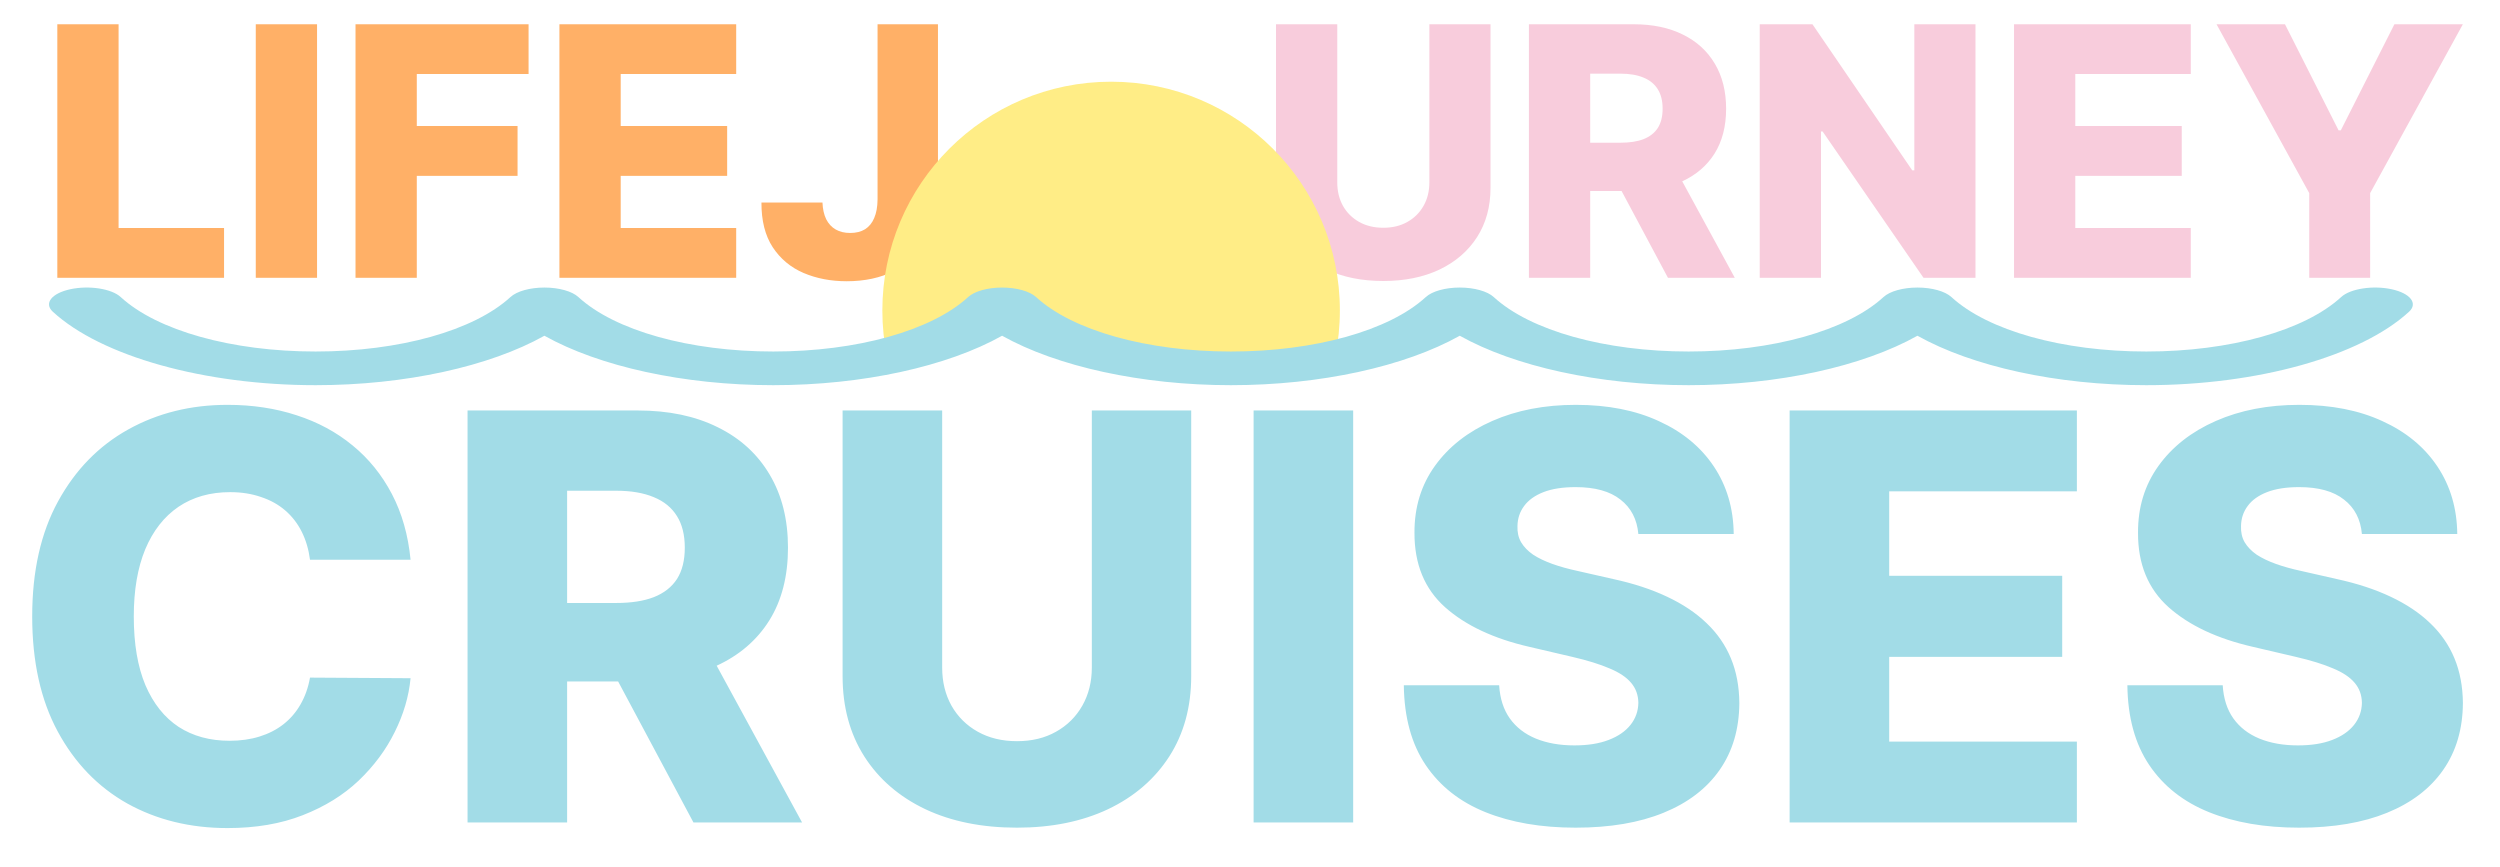
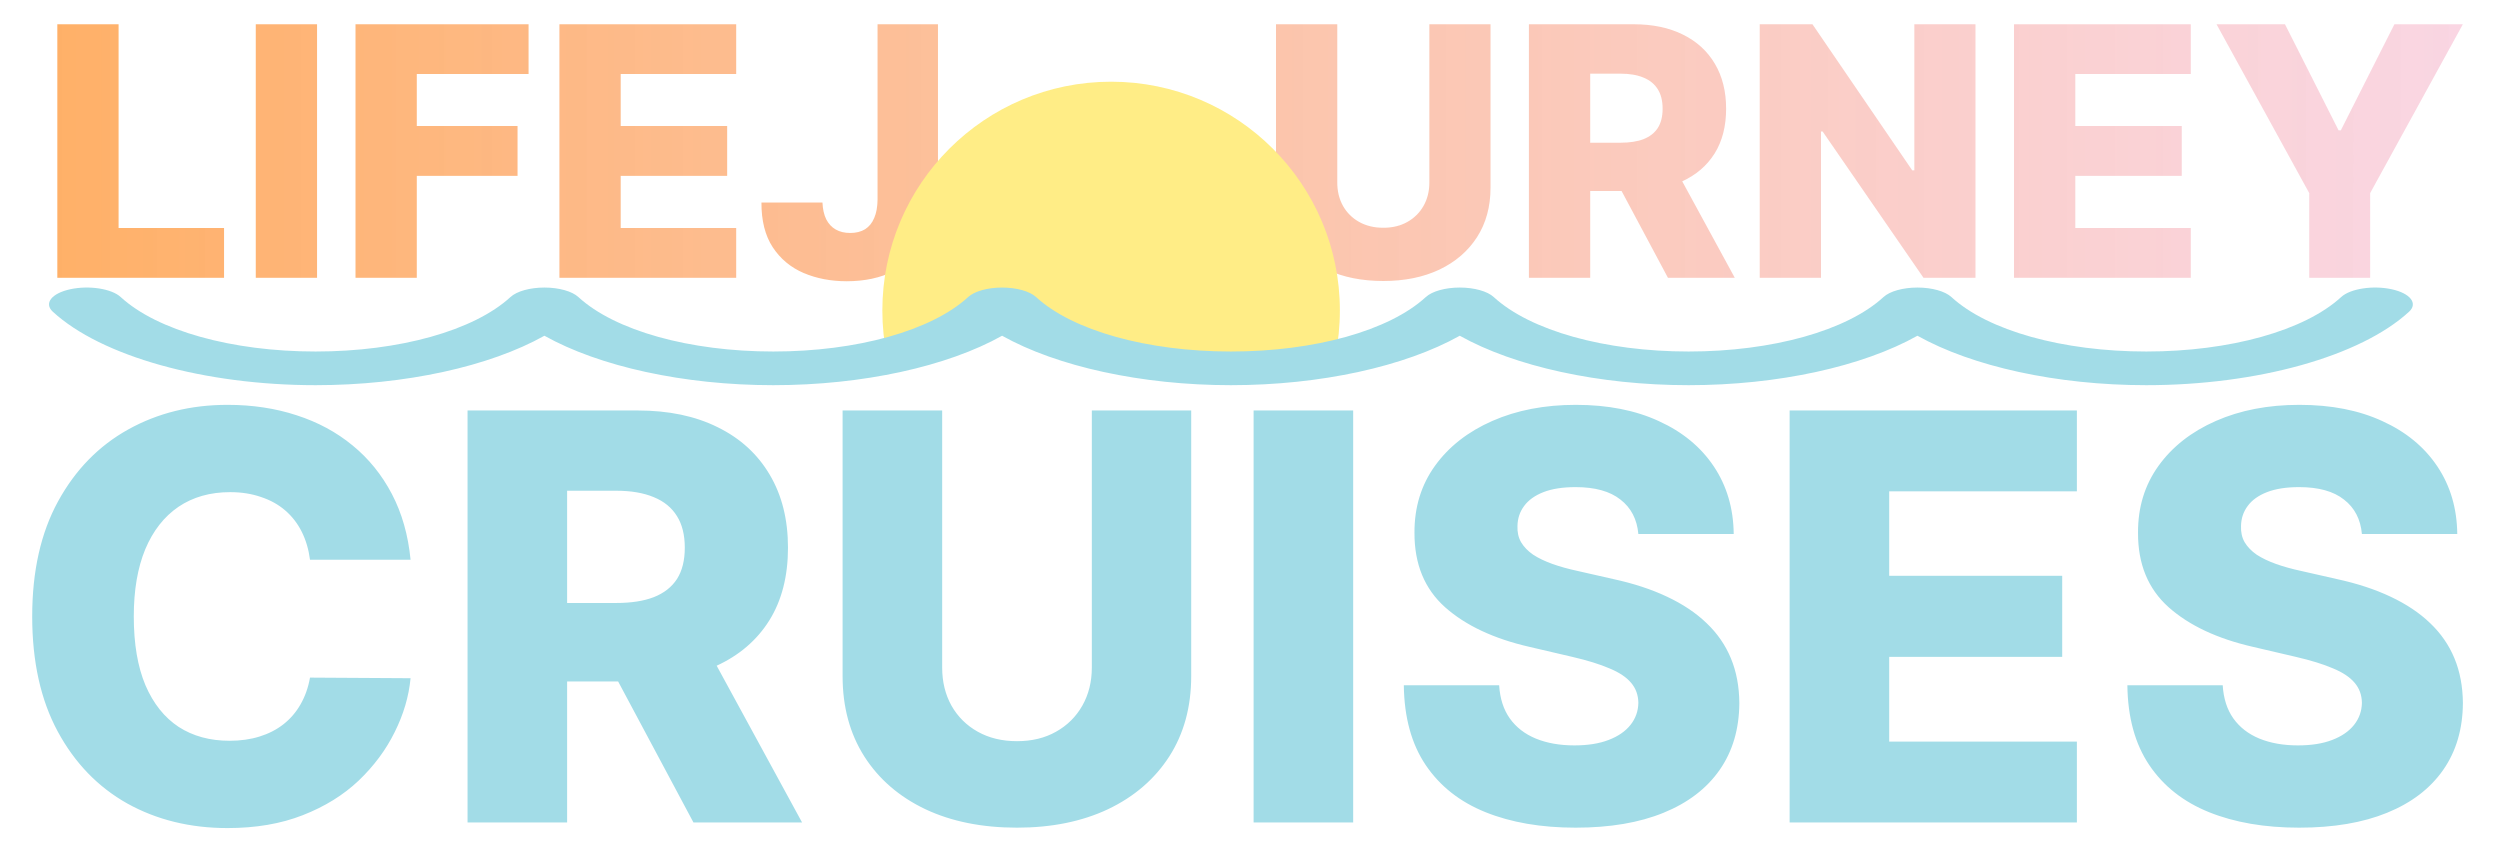
<svg xmlns="http://www.w3.org/2000/svg" width="459" height="159" viewBox="0 0 459 159" fill="none">
-   <path d="M10.523 51V4.455H21.773V41.864H41.136V51H10.523ZM58.21 4.455V51H46.96V4.455H58.21ZM65.273 51V4.455H97.046V13.591H76.523V23.136H95.023V32.295H76.523V51H65.273ZM102.71 51V4.455H135.165V13.591H113.96V23.136H133.506V32.295H113.96V41.864H135.165V51H102.71ZM161.119 4.455H172.21V36.636C172.195 39.651 171.475 42.288 170.051 44.545C168.627 46.788 166.657 48.53 164.142 49.773C161.642 51.015 158.748 51.636 155.46 51.636C152.551 51.636 149.907 51.129 147.528 50.114C145.165 49.099 143.278 47.523 141.869 45.386C140.475 43.25 139.786 40.515 139.801 37.182H151.006C151.051 38.379 151.278 39.401 151.688 40.25C152.112 41.083 152.695 41.712 153.438 42.136C154.18 42.561 155.066 42.773 156.097 42.773C157.172 42.773 158.081 42.545 158.824 42.091C159.566 41.621 160.127 40.932 160.506 40.023C160.9 39.114 161.104 37.985 161.119 36.636V4.455Z" fill="#FFB067" />
-   <path d="M262.432 4.455H273.659V34.477C273.659 37.947 272.833 40.97 271.182 43.545C269.53 46.106 267.227 48.091 264.273 49.5C261.318 50.894 257.886 51.591 253.977 51.591C250.023 51.591 246.568 50.894 243.614 49.5C240.659 48.091 238.364 46.106 236.727 43.545C235.091 40.97 234.273 37.947 234.273 34.477V4.455H245.523V33.5C245.523 35.106 245.871 36.538 246.568 37.795C247.28 39.053 248.273 40.038 249.545 40.75C250.818 41.462 252.295 41.818 253.977 41.818C255.659 41.818 257.129 41.462 258.386 40.75C259.659 40.038 260.652 39.053 261.364 37.795C262.076 36.538 262.432 35.106 262.432 33.5V4.455ZM280.71 51V4.455H299.938C303.422 4.455 306.43 5.083 308.96 6.341C311.506 7.583 313.468 9.371 314.847 11.704C316.225 14.023 316.915 16.773 316.915 19.954C316.915 23.182 316.21 25.924 314.801 28.182C313.392 30.424 311.392 32.136 308.801 33.318C306.21 34.485 303.142 35.068 299.597 35.068H287.438V26.204H297.506C299.203 26.204 300.619 25.985 301.756 25.546C302.907 25.091 303.778 24.409 304.369 23.5C304.96 22.576 305.256 21.394 305.256 19.954C305.256 18.515 304.96 17.326 304.369 16.386C303.778 15.432 302.907 14.72 301.756 14.25C300.604 13.765 299.188 13.523 297.506 13.523H291.96V51H280.71ZM306.915 29.727L318.506 51H306.233L294.869 29.727H306.915ZM362.699 4.455V51H353.153L334.631 24.136H334.335V51H323.085V4.455H332.767L351.085 31.273H351.472V4.455H362.699ZM369.773 51V4.455H402.227V13.591H381.023V23.136H400.568V32.295H381.023V41.864H402.227V51H369.773ZM406.955 4.455H419.523L429.364 23.932H429.773L439.614 4.455H452.182L435.159 35.455V51H423.977V35.455L406.955 4.455Z" fill="#F8CCDC" />
+   <path d="M10.523 51V4.455H21.773V41.864H41.136V51H10.523ZM58.21 4.455V51H46.96V4.455H58.21ZM65.273 51V4.455H97.046V13.591H76.523V23.136H95.023V32.295H76.523V51H65.273ZM102.71 51V4.455H135.165V13.591H113.96V23.136H133.506V32.295H113.96V41.864H135.165V51H102.71ZM161.119 4.455H172.21V36.636C172.195 39.651 171.475 42.288 170.051 44.545C168.627 46.788 166.657 48.53 164.142 49.773C161.642 51.015 158.748 51.636 155.46 51.636C152.551 51.636 149.907 51.129 147.528 50.114C145.165 49.099 143.278 47.523 141.869 45.386C140.475 43.25 139.786 40.515 139.801 37.182H151.006C151.051 38.379 151.278 39.401 151.688 40.25C152.112 41.083 152.695 41.712 153.438 42.136C154.18 42.561 155.066 42.773 156.097 42.773C157.172 42.773 158.081 42.545 158.824 42.091C159.566 41.621 160.127 40.932 160.506 40.023C160.9 39.114 161.104 37.985 161.119 36.636V4.455ZM262.432 4.455H273.659V34.477C273.659 37.947 272.833 40.97 271.182 43.545C269.53 46.106 267.227 48.091 264.273 49.5C261.318 50.894 257.886 51.591 253.977 51.591C250.023 51.591 246.568 50.894 243.614 49.5C240.659 48.091 238.364 46.106 236.727 43.545C235.091 40.97 234.273 37.947 234.273 34.477V4.455H245.523V33.5C245.523 35.106 245.871 36.538 246.568 37.795C247.28 39.053 248.273 40.038 249.545 40.75C250.818 41.462 252.295 41.818 253.977 41.818C255.659 41.818 257.129 41.462 258.386 40.75C259.659 40.038 260.652 39.053 261.364 37.795C262.076 36.538 262.432 35.106 262.432 33.5V4.455ZM280.71 51V4.455H299.938C303.422 4.455 306.43 5.083 308.96 6.341C311.506 7.583 313.468 9.371 314.847 11.704C316.225 14.023 316.915 16.773 316.915 19.954C316.915 23.182 316.21 25.924 314.801 28.182C313.392 30.424 311.392 32.136 308.801 33.318C306.21 34.485 303.142 35.068 299.597 35.068H287.438V26.204H297.506C299.203 26.204 300.619 25.985 301.756 25.546C302.907 25.091 303.778 24.409 304.369 23.5C304.96 22.576 305.256 21.394 305.256 19.954C305.256 18.515 304.96 17.326 304.369 16.386C303.778 15.432 302.907 14.72 301.756 14.25C300.604 13.765 299.188 13.523 297.506 13.523H291.96V51H280.71ZM306.915 29.727L318.506 51H306.233L294.869 29.727H306.915ZM362.699 4.455V51H353.153L334.631 24.136H334.335V51H323.085V4.455H332.767L351.085 31.273H351.472V4.455H362.699ZM369.773 51V4.455H402.227V13.591H381.023V23.136H400.568V32.295H381.023V41.864H402.227V51H369.773ZM406.955 4.455H419.523L429.364 23.932H429.773L439.614 4.455H452.182L435.159 35.455V51H423.977V35.455L406.955 4.455Z" fill="url(#paint0_linear_40_18)" />
  <mask id="mask0_40_18" style="mask-type:alpha" maskUnits="userSpaceOnUse" x="143" y="-16" width="121" height="84">
    <path d="M179.5 56C172.5 59 159 67.5 148 67.5C137 67.5 148 -11.429 148 -11.429L264 -16V56C264 56 244.5 67.5 220.5 67.5C196.5 67.5 186.5 53 179.5 56Z" fill="#D9D9D9" />
  </mask>
  <g mask="url(#mask0_40_18)">
    <circle cx="204" cy="57" r="42" fill="#FFED86" />
  </g>
  <path d="M439.099 53.104C435.656 52.358 431.514 52.998 429.843 54.534C423.129 60.705 409.417 64.538 394.059 64.538C378.701 64.538 364.99 60.705 358.274 54.534C357.116 53.47 354.697 52.794 352.044 52.794C349.392 52.794 346.973 53.47 345.814 54.534C339.099 60.705 325.386 64.538 310.03 64.538C294.673 64.538 280.96 60.705 274.245 54.534C273.086 53.47 270.667 52.794 268.015 52.794C265.363 52.794 262.943 53.47 261.785 54.534C255.07 60.705 241.357 64.538 226 64.538C210.643 64.538 196.931 60.705 190.216 54.534C189.057 53.47 186.638 52.794 183.986 52.794C181.333 52.794 178.914 53.47 177.755 54.534C171.04 60.705 157.328 64.538 141.971 64.538C126.614 64.538 112.902 60.705 106.187 54.534C105.028 53.47 102.609 52.794 99.956 52.794C97.304 52.794 94.885 53.47 93.726 54.534C87.011 60.705 73.299 64.538 57.942 64.538C42.584 64.538 28.872 60.705 22.157 54.534C20.487 52.999 16.343 52.359 12.902 53.104C9.461 53.85 8.026 55.699 9.698 57.234C18.612 65.426 37.549 70.72 57.942 70.72C74.394 70.72 89.897 67.275 99.956 61.642C110.015 67.275 125.518 70.72 141.97 70.72C158.422 70.72 173.926 67.275 183.985 61.642C194.043 67.275 209.547 70.72 225.999 70.72C242.451 70.72 257.955 67.275 268.014 61.642C278.072 67.275 293.577 70.72 310.029 70.72C326.481 70.72 341.984 67.275 352.043 61.642C362.101 67.275 377.605 70.72 394.057 70.72C414.45 70.72 433.387 65.426 442.301 57.234C443.974 55.699 442.539 53.849 439.099 53.104Z" fill="#A2DCE7" />
  <path d="M75.381 102.767H56.915C56.669 100.871 56.164 99.16 55.401 97.633C54.637 96.107 53.628 94.802 52.372 93.719C51.117 92.635 49.627 91.811 47.903 91.244C46.205 90.653 44.321 90.358 42.253 90.358C38.584 90.358 35.42 91.257 32.761 93.054C30.127 94.851 28.096 97.449 26.668 100.847C25.264 104.244 24.562 108.356 24.562 113.182C24.562 118.205 25.276 122.415 26.704 125.812C28.157 129.186 30.188 131.734 32.798 133.457C35.433 135.156 38.547 136.006 42.142 136.006C44.161 136.006 45.995 135.747 47.645 135.23C49.319 134.713 50.784 133.962 52.04 132.977C53.32 131.968 54.367 130.749 55.179 129.321C56.016 127.868 56.595 126.231 56.915 124.409L75.381 124.52C75.061 127.868 74.088 131.168 72.463 134.418C70.863 137.668 68.659 140.634 65.852 143.318C63.045 145.977 59.623 148.095 55.585 149.67C51.572 151.246 46.968 152.034 41.773 152.034C34.928 152.034 28.797 150.532 23.381 147.528C17.989 144.5 13.729 140.093 10.602 134.307C7.475 128.521 5.912 121.479 5.912 113.182C5.912 104.86 7.5 97.806 10.676 92.02C13.852 86.234 18.149 81.839 23.565 78.835C28.982 75.831 35.051 74.329 41.773 74.329C46.352 74.329 50.587 74.97 54.477 76.25C58.367 77.506 61.79 79.352 64.744 81.79C67.699 84.203 70.099 87.169 71.946 90.69C73.793 94.211 74.938 98.237 75.381 102.767ZM85.842 151V75.364H117.086C122.749 75.364 127.636 76.385 131.748 78.429C135.884 80.448 139.073 83.353 141.313 87.145C143.554 90.912 144.674 95.381 144.674 100.551C144.674 105.795 143.529 110.252 141.239 113.92C138.95 117.564 135.7 120.347 131.489 122.267C127.279 124.163 122.293 125.111 116.532 125.111H96.773V110.707H113.134C115.892 110.707 118.194 110.35 120.04 109.636C121.912 108.898 123.327 107.79 124.288 106.312C125.248 104.811 125.728 102.89 125.728 100.551C125.728 98.212 125.248 96.279 124.288 94.753C123.327 93.202 121.912 92.044 120.04 91.281C118.169 90.493 115.867 90.099 113.134 90.099H104.123V151H85.842ZM128.424 116.432L147.259 151H127.316L108.85 116.432H128.424ZM200.46 75.364H218.704V124.151C218.704 129.789 217.362 134.701 214.678 138.886C211.995 143.047 208.252 146.273 203.451 148.562C198.65 150.828 193.073 151.96 186.721 151.96C180.295 151.96 174.681 150.828 169.88 148.562C165.079 146.273 161.349 143.047 158.69 138.886C156.031 134.701 154.701 129.789 154.701 124.151V75.364H172.982V122.562C172.982 125.172 173.549 127.499 174.681 129.543C175.838 131.586 177.451 133.187 179.519 134.344C181.587 135.501 183.988 136.08 186.721 136.08C189.454 136.08 191.842 135.501 193.886 134.344C195.954 133.187 197.567 131.586 198.724 129.543C199.881 127.499 200.46 125.172 200.46 122.562V75.364ZM248.443 75.364V151H230.162V75.364H248.443ZM300.803 98.04C300.557 95.331 299.461 93.226 297.516 91.724C295.596 90.198 292.851 89.435 289.281 89.435C286.917 89.435 284.947 89.742 283.371 90.358C281.796 90.974 280.614 91.823 279.826 92.906C279.038 93.965 278.632 95.184 278.607 96.562C278.558 97.695 278.78 98.692 279.272 99.554C279.789 100.416 280.528 101.179 281.488 101.844C282.473 102.484 283.655 103.05 285.033 103.543C286.412 104.035 287.963 104.466 289.687 104.835L296.187 106.312C299.929 107.125 303.228 108.208 306.085 109.562C308.965 110.917 311.378 112.529 313.323 114.401C315.293 116.272 316.782 118.426 317.792 120.864C318.801 123.301 319.318 126.034 319.343 129.062C319.318 133.839 318.112 137.938 315.724 141.361C313.335 144.783 309.901 147.405 305.42 149.227C300.963 151.049 295.584 151.96 289.281 151.96C282.953 151.96 277.438 151.012 272.735 149.116C268.032 147.221 264.376 144.34 261.766 140.474C259.156 136.609 257.815 131.722 257.741 125.812H275.246C275.394 128.25 276.047 130.281 277.204 131.906C278.361 133.531 279.949 134.762 281.968 135.599C284.012 136.437 286.375 136.855 289.059 136.855C291.521 136.855 293.614 136.523 295.337 135.858C297.085 135.193 298.427 134.27 299.363 133.088C300.299 131.906 300.779 130.552 300.803 129.026C300.779 127.598 300.335 126.379 299.474 125.369C298.612 124.335 297.282 123.449 295.485 122.71C293.712 121.947 291.447 121.245 288.69 120.605L280.786 118.759C274.237 117.257 269.079 114.831 265.312 111.483C261.545 108.11 259.674 103.555 259.698 97.818C259.674 93.14 260.929 89.041 263.465 85.52C266.001 81.999 269.51 79.254 273.991 77.284C278.472 75.314 283.581 74.329 289.317 74.329C295.177 74.329 300.262 75.327 304.57 77.321C308.904 79.291 312.264 82.061 314.653 85.631C317.041 89.201 318.26 93.337 318.309 98.04H300.803ZM328.576 151V75.364H381.315V90.21H346.857V105.722H378.619V120.605H346.857V136.153H381.315V151H328.576ZM433.647 98.04C433.401 95.331 432.305 93.226 430.36 91.724C428.44 90.198 425.694 89.435 422.124 89.435C419.761 89.435 417.791 89.742 416.215 90.358C414.639 90.974 413.458 91.823 412.67 92.906C411.882 93.965 411.476 95.184 411.451 96.562C411.402 97.695 411.623 98.692 412.116 99.554C412.633 100.416 413.371 101.179 414.332 101.844C415.317 102.484 416.498 103.05 417.877 103.543C419.256 104.035 420.807 104.466 422.531 104.835L429.031 106.312C432.773 107.125 436.072 108.208 438.928 109.562C441.809 110.917 444.222 112.529 446.167 114.401C448.137 116.272 449.626 118.426 450.636 120.864C451.645 123.301 452.162 126.034 452.187 129.062C452.162 133.839 450.956 137.938 448.567 141.361C446.179 144.783 442.745 147.405 438.263 149.227C433.807 151.049 428.427 151.96 422.124 151.96C415.797 151.96 410.281 151.012 405.579 149.116C400.876 147.221 397.22 144.34 394.61 140.474C392 136.609 390.658 131.722 390.585 125.812H408.09C408.238 128.25 408.89 130.281 410.048 131.906C411.205 133.531 412.793 134.762 414.812 135.599C416.855 136.437 419.219 136.855 421.903 136.855C424.365 136.855 426.458 136.523 428.181 135.858C429.929 135.193 431.271 134.27 432.207 133.088C433.142 131.906 433.622 130.552 433.647 129.026C433.622 127.598 433.179 126.379 432.317 125.369C431.456 124.335 430.126 123.449 428.329 122.71C426.556 121.947 424.291 121.245 421.533 120.605L413.63 118.759C407.081 117.257 401.923 114.831 398.156 111.483C394.388 108.11 392.517 103.555 392.542 97.818C392.517 93.14 393.773 89.041 396.309 85.52C398.845 81.999 402.353 79.254 406.835 77.284C411.316 75.314 416.424 74.329 422.161 74.329C428.021 74.329 433.105 75.327 437.414 77.321C441.747 79.291 445.108 82.061 447.496 85.631C449.885 89.201 451.103 93.337 451.153 98.04H433.647Z" fill="#A2DCE7" />
+   <defs>
+     <linearGradient id="paint0_linear_40_18" x1="7" y1="27.5" x2="454" y2="27.5" gradientUnits="userSpaceOnUse">
+       <stop stop-color="#FFB067" />
+       <stop offset="1" stop-color="#F8CCDC" stop-opacity="0.8" />
+     </linearGradient>
+   </defs>
</svg>
